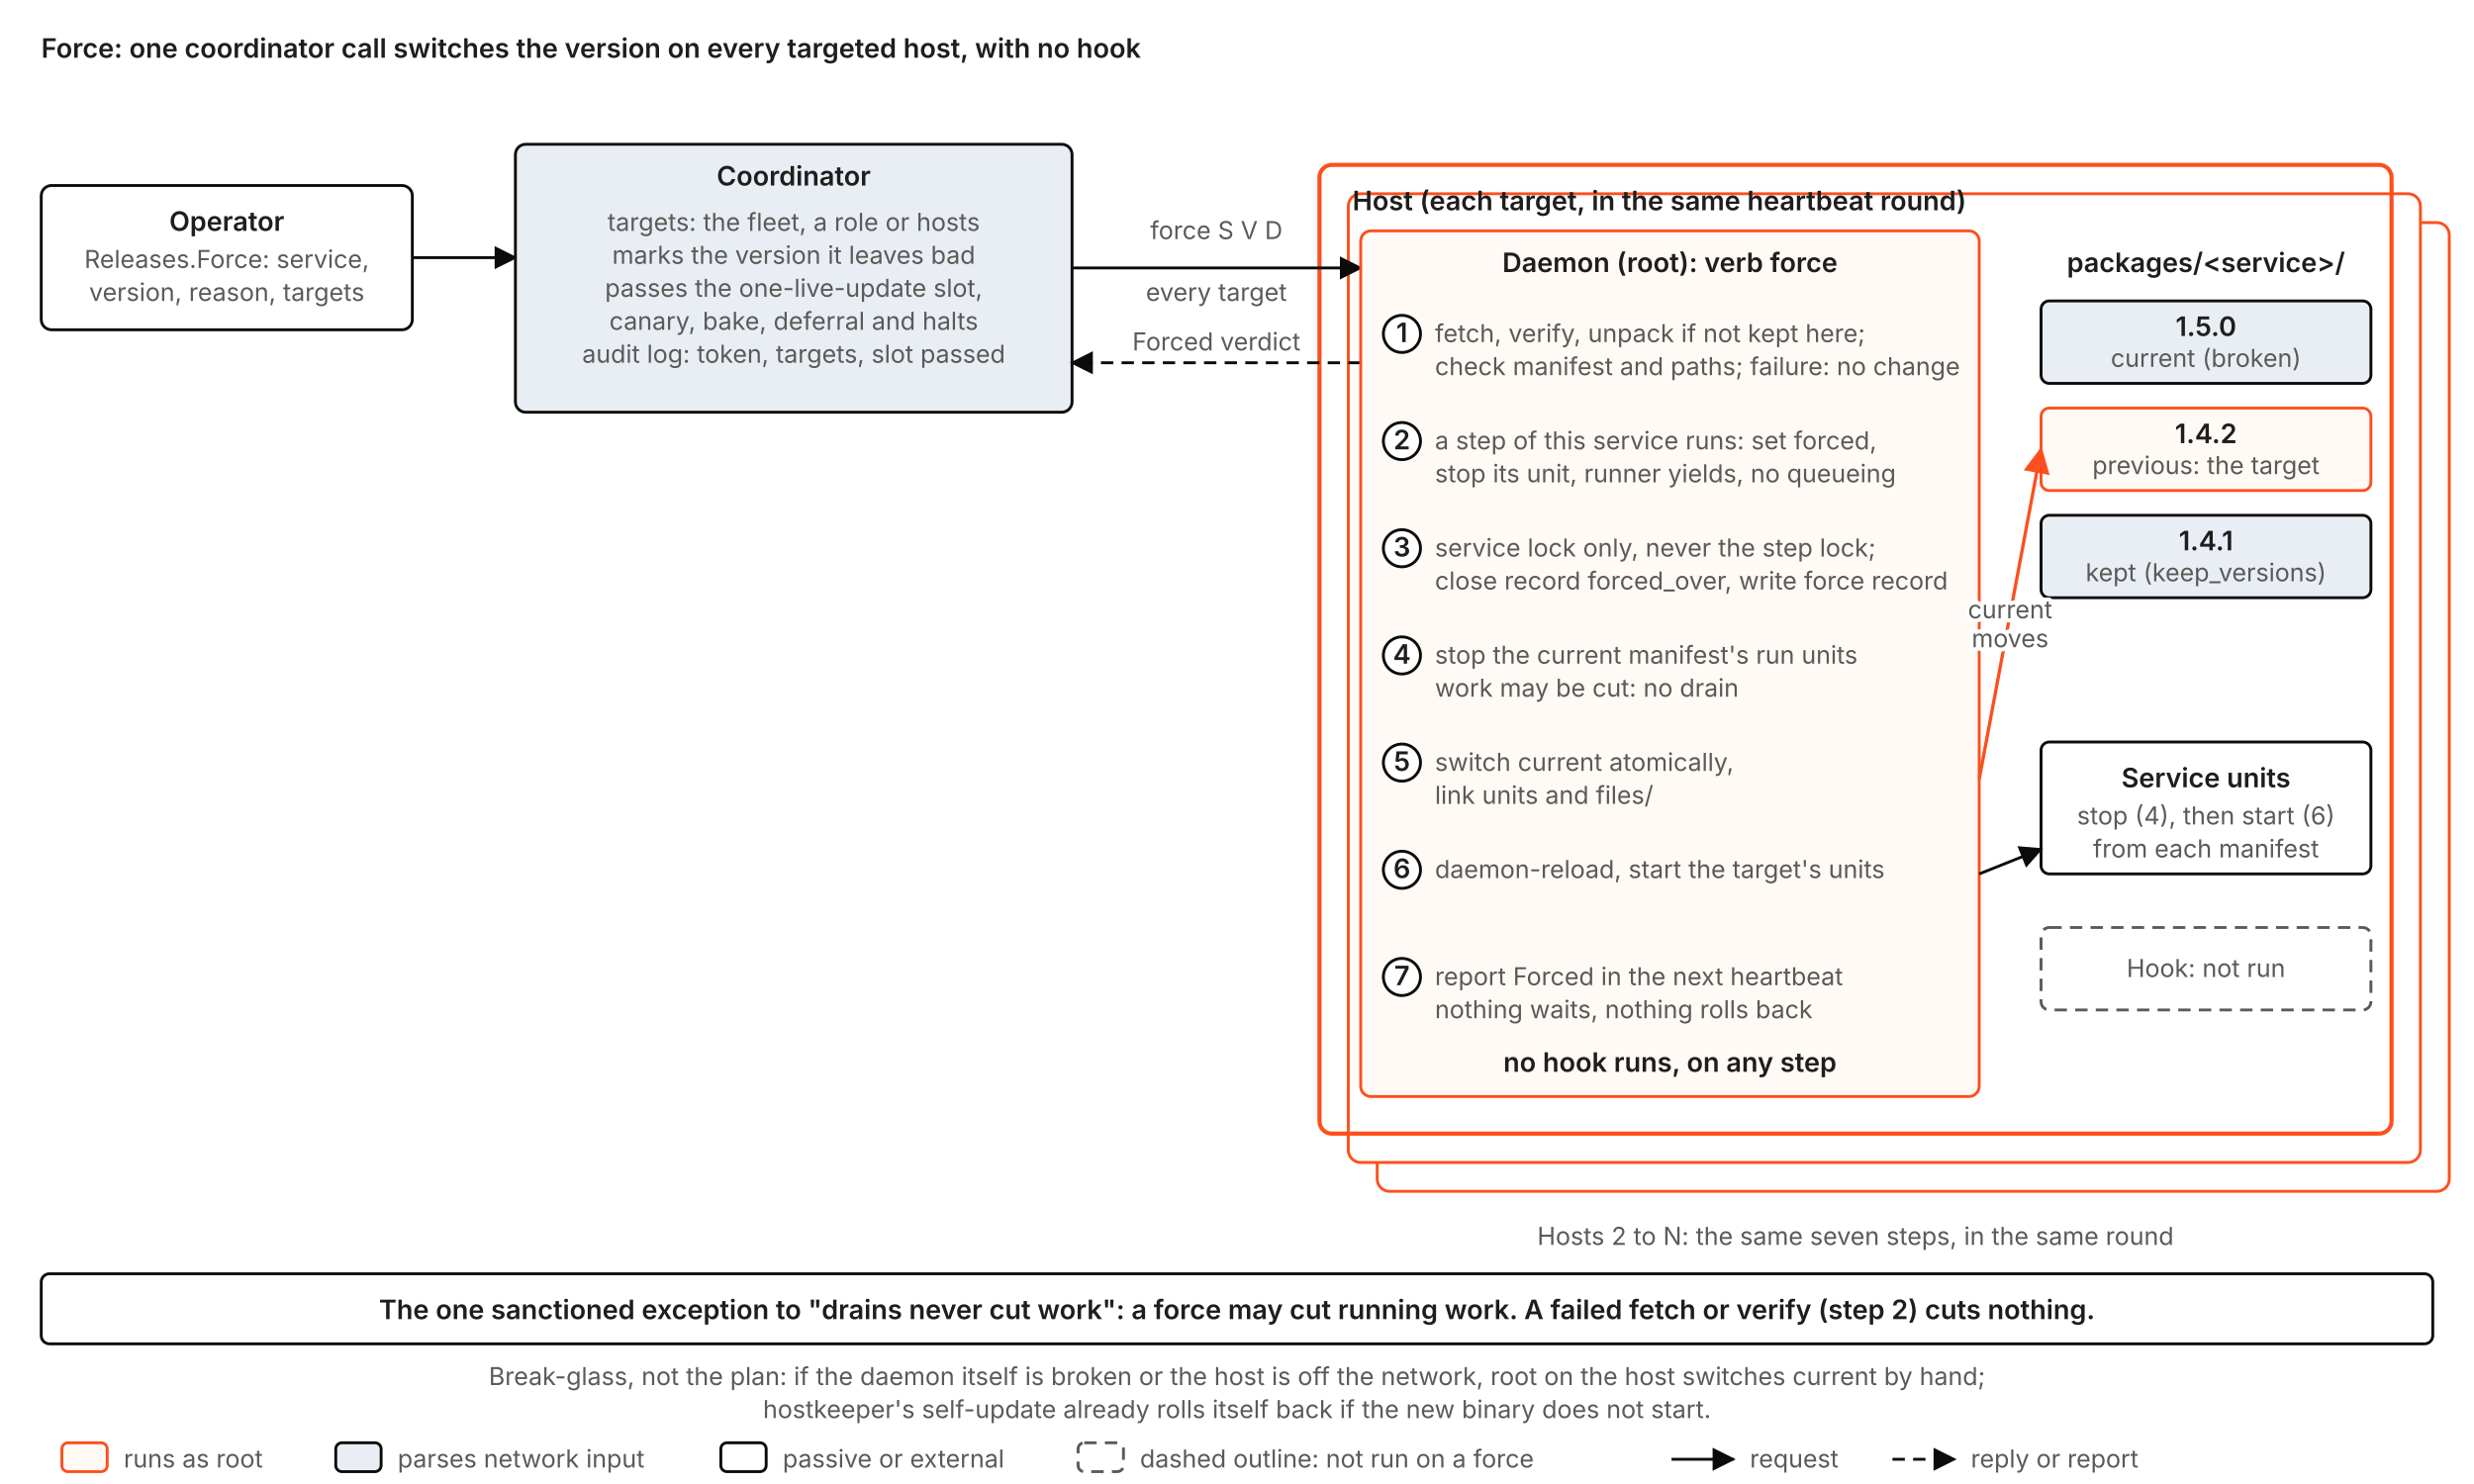
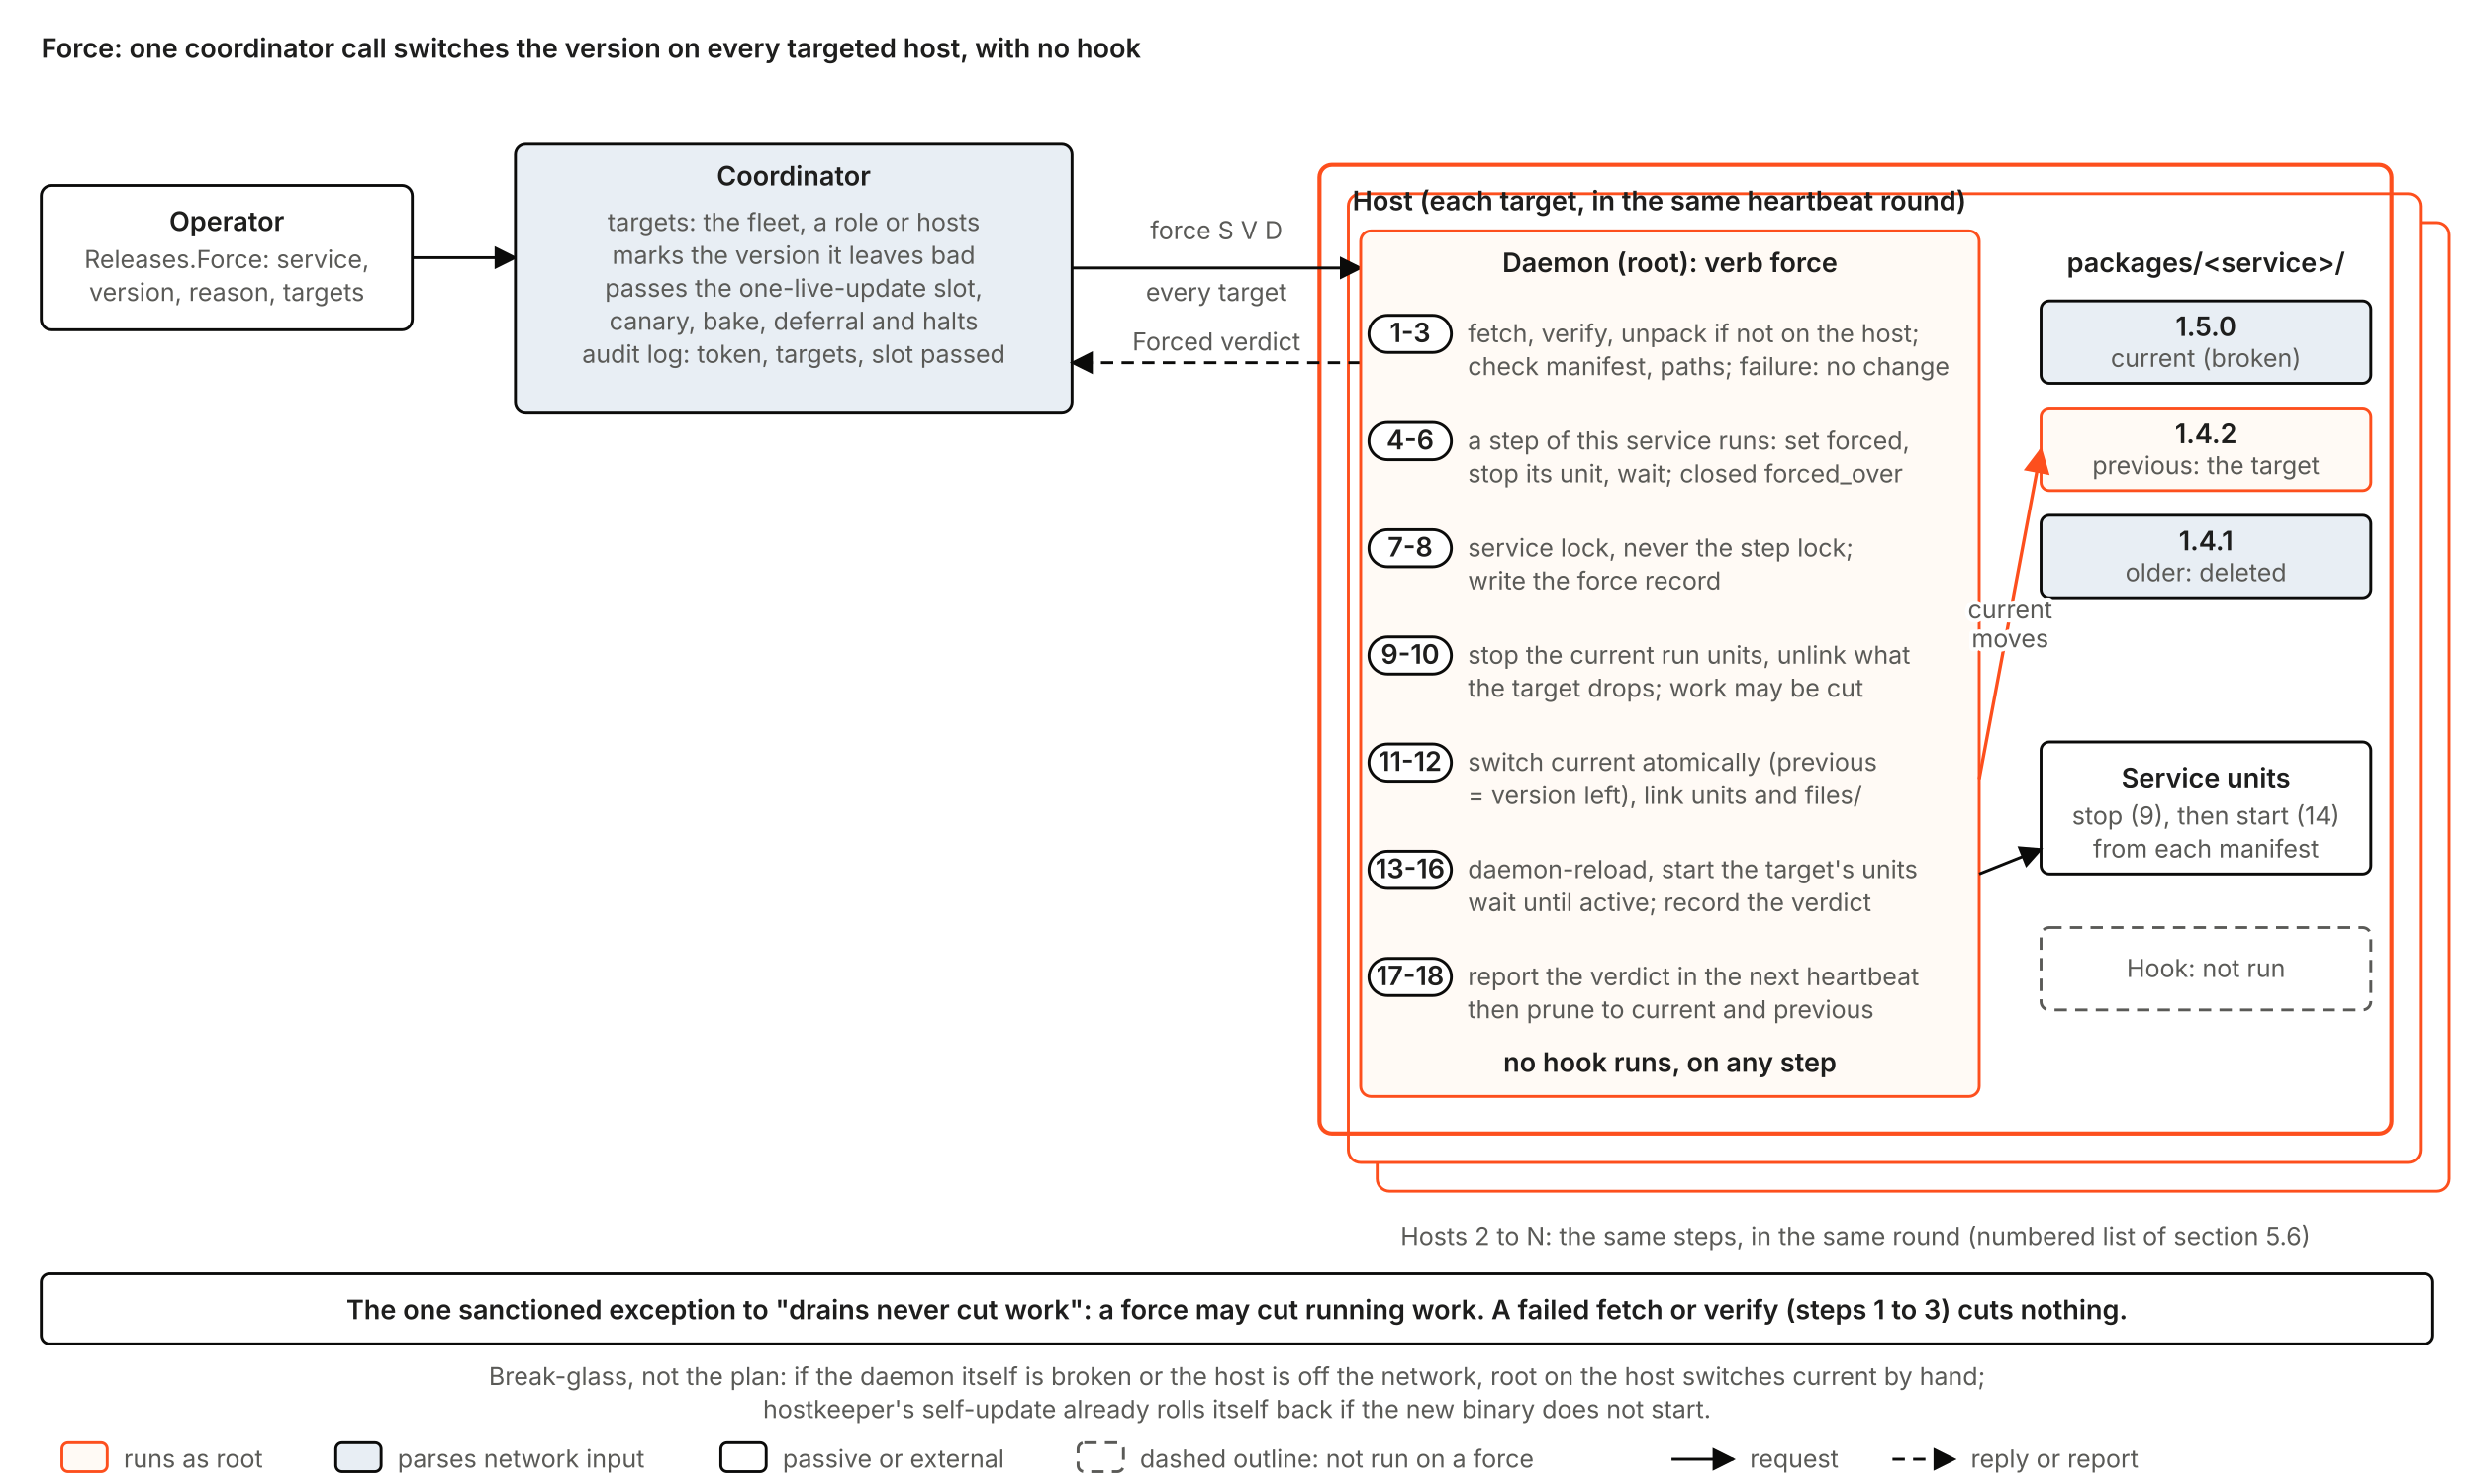
<svg xmlns="http://www.w3.org/2000/svg" viewBox="0 0 1200 720" width="1200" height="720" role="img" aria-label="Force across the fleet: the operator's Releases.Force reaches the coordinator, which orders every targeted host at once; on each host the daemon fetches and verifies if needed, stops the units, switches current, links, starts the units and reports, with no hook.">
  <defs>
    <marker id="force-fleet-wide-ak" viewBox="0 0 10 10" refX="9" refY="5" markerWidth="8" markerHeight="8" orient="auto-start-reverse">
      <path d="M0,0 L10,5 L0,10 z" fill="#0B0B0A" />
    </marker>
    <marker id="force-fleet-wide-ao" viewBox="0 0 10 10" refX="9" refY="5" markerWidth="8" markerHeight="8" orient="auto-start-reverse">
      <path d="M0,0 L10,5 L0,10 z" fill="#FD4F1D" />
    </marker>
  </defs>
  <style>
.box{fill:#FFFFFF;stroke:#0B0B0A;stroke-width:1.4}
.box-b{fill:#E8EEF4;stroke:#0B0B0A;stroke-width:1.4}
.box-o{fill:#FFFAF5;stroke:#FD4F1D;stroke-width:1.4}
.box-t{fill:none;stroke:#FD4F1D;stroke-width:2}
.box-p{fill:none;stroke:#5A5A57;stroke-width:1.4;stroke-dasharray:6 4}
.dash{stroke-dasharray:6 4}
.tb{stroke:#FD4F1D;fill:none;stroke-width:2.2;stroke-dasharray:8 5}
.ln{stroke:#0B0B0A;fill:none;stroke-width:1.4}
.ln-d{stroke:#0B0B0A;fill:none;stroke-width:1.4;stroke-dasharray:6 4}
.ln-o{stroke:#FD4F1D;fill:none;stroke-width:1.6}
.ln-od{stroke:#FD4F1D;fill:none;stroke-width:1.6;stroke-dasharray:6 4}
.life{stroke:#5A5A57;stroke-width:1;stroke-dasharray:2 4}
text{fill:#1E1E1D;font-family:system-ui,-apple-system,'Segoe UI',sans-serif;font-size:13px}
.b{font-weight:600}
.t-m{fill:#5A5A57;font-size:12px}
.lbl{paint-order:stroke;stroke:#FFFFFF;stroke-width:4px;stroke-linejoin:round}
</style>
  <rect x="0" y="0" width="1200" height="720" fill="#FFFFFF" />
  <text x="20" y="28" class="b" font-size="16" text-anchor="start">Force: one coordinator call switches the version on every targeted host, with no hook</text>
  <rect x="668" y="108" width="520" height="470" rx="6" class="box" style="stroke:#FD4F1D;stroke-width:1.4" />
  <rect x="654" y="94" width="520" height="470" rx="6" class="box" style="stroke:#FD4F1D;stroke-width:1.4" />
  <rect x="640" y="80" width="520" height="470" rx="6" fill="#FFFFFF" class="box-t" />
  <text x="656" y="102" class="b" text-anchor="start">Host (each target, in the same heartbeat round)</text>
  <rect x="20" y="90" width="180" height="70" rx="5" class="box" />
  <text x="110" y="112" class="b" text-anchor="middle">Operator</text>
  <text x="110" y="130" class="t-m" text-anchor="middle">Releases.Force: service,</text>
  <text x="110" y="146" class="t-m" text-anchor="middle">version, reason, targets</text>
  <path d="M200,125 L250,125" class="ln" marker-end="url(#force-fleet-wide-ak)" />
  <rect x="250" y="70" width="270" height="130" rx="5" class="box-b" />
  <text x="385" y="90" class="b" text-anchor="middle">Coordinator</text>
  <text x="385" y="112" class="t-m" text-anchor="middle">targets: the fleet, a role or hosts</text>
  <text x="385" y="128" class="t-m" text-anchor="middle">marks the version it leaves bad</text>
  <text x="385" y="144" class="t-m" text-anchor="middle">passes the one-live-update slot,</text>
  <text x="385" y="160" class="t-m" text-anchor="middle">canary, bake, deferral and halts</text>
  <text x="385" y="176" class="t-m" text-anchor="middle">audit log: token, targets, slot passed</text>
  <path d="M520,130 L660,130" class="ln" marker-end="url(#force-fleet-wide-ak)" />
  <text x="590" y="116" class="t-m lbl" text-anchor="middle">force S V D</text>
  <text x="590" y="146" class="t-m lbl" text-anchor="middle">every target</text>
  <path d="M660,176 L520,176" class="ln-d" marker-end="url(#force-fleet-wide-ak)" />
  <text x="590" y="170" class="t-m lbl" text-anchor="middle">Forced verdict</text>
  <rect x="660" y="112" width="300" height="420" rx="5" class="box-o" />
  <text x="810" y="132" class="b" text-anchor="middle">Daemon (root): verb force</text>
-   <circle cx="680" cy="162" r="9" fill="#FFFFFF" stroke="#0B0B0A" stroke-width="1.4" />
-   <text x="680" y="166" class="b" font-size="12" text-anchor="middle">1</text>
-   <text x="696" y="166" class="t-m" text-anchor="start">fetch, verify, unpack if not kept here;</text>
-   <text x="696" y="182" class="t-m" text-anchor="start">check manifest and paths; failure: no change</text>
-   <circle cx="680" cy="214" r="9" fill="#FFFFFF" stroke="#0B0B0A" stroke-width="1.4" />
-   <text x="680" y="218" class="b" font-size="12" text-anchor="middle">2</text>
-   <text x="696" y="218" class="t-m" text-anchor="start">a step of this service runs: set forced,</text>
-   <text x="696" y="234" class="t-m" text-anchor="start">stop its unit, runner yields, no queueing</text>
-   <circle cx="680" cy="266" r="9" fill="#FFFFFF" stroke="#0B0B0A" stroke-width="1.4" />
-   <text x="680" y="270" class="b" font-size="12" text-anchor="middle">3</text>
-   <text x="696" y="270" class="t-m" text-anchor="start">service lock only, never the step lock;</text>
-   <text x="696" y="286" class="t-m" text-anchor="start">close record forced_over, write force record</text>
-   <circle cx="680" cy="318" r="9" fill="#FFFFFF" stroke="#0B0B0A" stroke-width="1.4" />
-   <text x="680" y="322" class="b" font-size="12" text-anchor="middle">4</text>
-   <text x="696" y="322" class="t-m" text-anchor="start">stop the current manifest's run units</text>
-   <text x="696" y="338" class="t-m" text-anchor="start">work may be cut: no drain</text>
-   <circle cx="680" cy="370" r="9" fill="#FFFFFF" stroke="#0B0B0A" stroke-width="1.4" />
-   <text x="680" y="374" class="b" font-size="12" text-anchor="middle">5</text>
-   <text x="696" y="374" class="t-m" text-anchor="start">switch current atomically,</text>
-   <text x="696" y="390" class="t-m" text-anchor="start">link units and files/</text>
-   <circle cx="680" cy="422" r="9" fill="#FFFFFF" stroke="#0B0B0A" stroke-width="1.4" />
-   <text x="680" y="426" class="b" font-size="12" text-anchor="middle">6</text>
-   <text x="696" y="426" class="t-m" text-anchor="start">daemon-reload, start the target's units</text>
-   <circle cx="680" cy="474" r="9" fill="#FFFFFF" stroke="#0B0B0A" stroke-width="1.4" />
-   <text x="680" y="478" class="b" font-size="12" text-anchor="middle">7</text>
-   <text x="696" y="478" class="t-m" text-anchor="start">report Forced in the next heartbeat</text>
-   <text x="696" y="494" class="t-m" text-anchor="start">nothing waits, nothing rolls back</text>
+   <rect x="664" y="153" width="40" height="18" rx="9" fill="#FFFFFF" stroke="#0B0B0A" stroke-width="1.4" />
+   <text x="684" y="166" class="b" font-size="11" text-anchor="middle">1-3</text>
+   <text x="712" y="166" class="t-m" text-anchor="start">fetch, verify, unpack if not on the host;</text>
+   <text x="712" y="182" class="t-m" text-anchor="start">check manifest, paths; failure: no change</text>
+   <rect x="664" y="205" width="40" height="18" rx="9" fill="#FFFFFF" stroke="#0B0B0A" stroke-width="1.4" />
+   <text x="684" y="218" class="b" font-size="11" text-anchor="middle">4-6</text>
+   <text x="712" y="218" class="t-m" text-anchor="start">a step of this service runs: set forced,</text>
+   <text x="712" y="234" class="t-m" text-anchor="start">stop its unit, wait; closed forced_over</text>
+   <rect x="664" y="257" width="40" height="18" rx="9" fill="#FFFFFF" stroke="#0B0B0A" stroke-width="1.4" />
+   <text x="684" y="270" class="b" font-size="11" text-anchor="middle">7-8</text>
+   <text x="712" y="270" class="t-m" text-anchor="start">service lock, never the step lock;</text>
+   <text x="712" y="286" class="t-m" text-anchor="start">write the force record</text>
+   <rect x="664" y="309" width="40" height="18" rx="9" fill="#FFFFFF" stroke="#0B0B0A" stroke-width="1.4" />
+   <text x="684" y="322" class="b" font-size="11" text-anchor="middle">9-10</text>
+   <text x="712" y="322" class="t-m" text-anchor="start">stop the current run units, unlink what</text>
+   <text x="712" y="338" class="t-m" text-anchor="start">the target drops; work may be cut</text>
+   <rect x="664" y="361" width="40" height="18" rx="9" fill="#FFFFFF" stroke="#0B0B0A" stroke-width="1.4" />
+   <text x="684" y="374" class="b" font-size="11" text-anchor="middle">11-12</text>
+   <text x="712" y="374" class="t-m" text-anchor="start">switch current atomically (previous</text>
+   <text x="712" y="390" class="t-m" text-anchor="start">= version left), link units and files/</text>
+   <rect x="664" y="413" width="40" height="18" rx="9" fill="#FFFFFF" stroke="#0B0B0A" stroke-width="1.4" />
+   <text x="684" y="426" class="b" font-size="11" text-anchor="middle">13-16</text>
+   <text x="712" y="426" class="t-m" text-anchor="start">daemon-reload, start the target's units</text>
+   <text x="712" y="442" class="t-m" text-anchor="start">wait until active; record the verdict</text>
+   <rect x="664" y="465" width="40" height="18" rx="9" fill="#FFFFFF" stroke="#0B0B0A" stroke-width="1.4" />
+   <text x="684" y="478" class="b" font-size="11" text-anchor="middle">17-18</text>
+   <text x="712" y="478" class="t-m" text-anchor="start">report the verdict in the next heartbeat</text>
+   <text x="712" y="494" class="t-m" text-anchor="start">then prune to current and previous</text>
  <text x="810" y="520" class="b" text-anchor="middle">no hook runs, on any step</text>
  <text x="1070" y="132" class="b" text-anchor="middle">packages/&lt;service&gt;/</text>
  <rect x="990" y="146" width="160" height="40" rx="4" class="box-b" />
  <text x="1070" y="163" class="b" text-anchor="middle">1.5.0</text>
  <text x="1070" y="178" class="t-m" text-anchor="middle">current (broken)</text>
  <rect x="990" y="198" width="160" height="40" rx="4" class="box-o" />
  <text x="1070" y="215" class="b" text-anchor="middle">1.4.2</text>
  <text x="1070" y="230" class="t-m" text-anchor="middle">previous: the target</text>
  <rect x="990" y="250" width="160" height="40" rx="4" class="box-b" />
  <text x="1070" y="267" class="b" text-anchor="middle">1.4.1</text>
-   <text x="1070" y="282" class="t-m" text-anchor="middle">kept (keep_versions)</text>
+   <text x="1070" y="282" class="t-m" text-anchor="middle">older: deleted</text>
  <path d="M960,378 L990,218" class="ln-o" marker-end="url(#force-fleet-wide-ao)" />
  <text x="975" y="300" class="t-m lbl" text-anchor="middle">current</text>
  <text x="975" y="314" class="t-m lbl" text-anchor="middle">moves</text>
  <rect x="990" y="360" width="160" height="64" rx="4" class="box" />
  <text x="1070" y="382" class="b" text-anchor="middle">Service units</text>
-   <text x="1070" y="400" class="t-m" text-anchor="middle">stop (4), then start (6)</text>
+   <text x="1070" y="400" class="t-m" text-anchor="middle">stop (9), then start (14)</text>
  <text x="1070" y="416" class="t-m" text-anchor="middle">from each manifest</text>
  <path d="M960,424 L990,412" class="ln" marker-end="url(#force-fleet-wide-ak)" />
  <rect x="990" y="450" width="160" height="40" rx="4" class="box-p" />
  <text x="1070" y="474" class="t-m" text-anchor="middle">Hook: not run</text>
-   <text x="900" y="604" class="t-m" text-anchor="middle">Hosts 2 to N: the same seven steps, in the same round</text>
+   <text x="900" y="604" class="t-m" text-anchor="middle">Hosts 2 to N: the same steps, in the same round (numbered list of section 5.6)</text>
  <rect x="20" y="618" width="1160" height="34" rx="4" class="box" />
-   <text x="600" y="640" class="b" text-anchor="middle">The one sanctioned exception to "drains never cut work": a force may cut running work. A failed fetch or verify (step 2) cuts nothing.</text>
+   <text x="600" y="640" class="b" text-anchor="middle">The one sanctioned exception to "drains never cut work": a force may cut running work. A failed fetch or verify (steps 1 to 3) cuts nothing.</text>
  <text x="600" y="672" class="t-m" text-anchor="middle">Break-glass, not the plan: if the daemon itself is broken or the host is off the network, root on the host switches current by hand;</text>
  <text x="600" y="688" class="t-m" text-anchor="middle">hostkeeper's self-update already rolls itself back if the new binary does not start.</text>
  <rect x="30" y="700" width="22" height="14" rx="3" class="box-o" />
  <text x="60" y="712" class="t-m" text-anchor="start">runs as root</text>
  <rect x="162.862" y="700" width="22" height="14" rx="3" class="box-b" />
  <text x="192.862" y="712" class="t-m" text-anchor="start">parses network input</text>
  <rect x="349.631" y="700" width="22" height="14" rx="3" class="box" />
  <text x="379.631" y="712" class="t-m" text-anchor="start">passive or external</text>
  <rect x="522.923" y="700" width="22" height="14" rx="3" class="box-p" />
  <text x="552.923" y="712" class="t-m" text-anchor="start">dashed outline: not run on a force</text>
  <path d="M810.769,708 L840.769,708" class="ln" marker-end="url(#force-fleet-wide-ak)" />
  <text x="848.769" y="712" class="t-m" text-anchor="start">request</text>
  <path d="M917.938,708 L947.938,708" class="ln-d" marker-end="url(#force-fleet-wide-ak)" />
  <text x="955.938" y="712" class="t-m" text-anchor="start">reply or report</text>
</svg>
